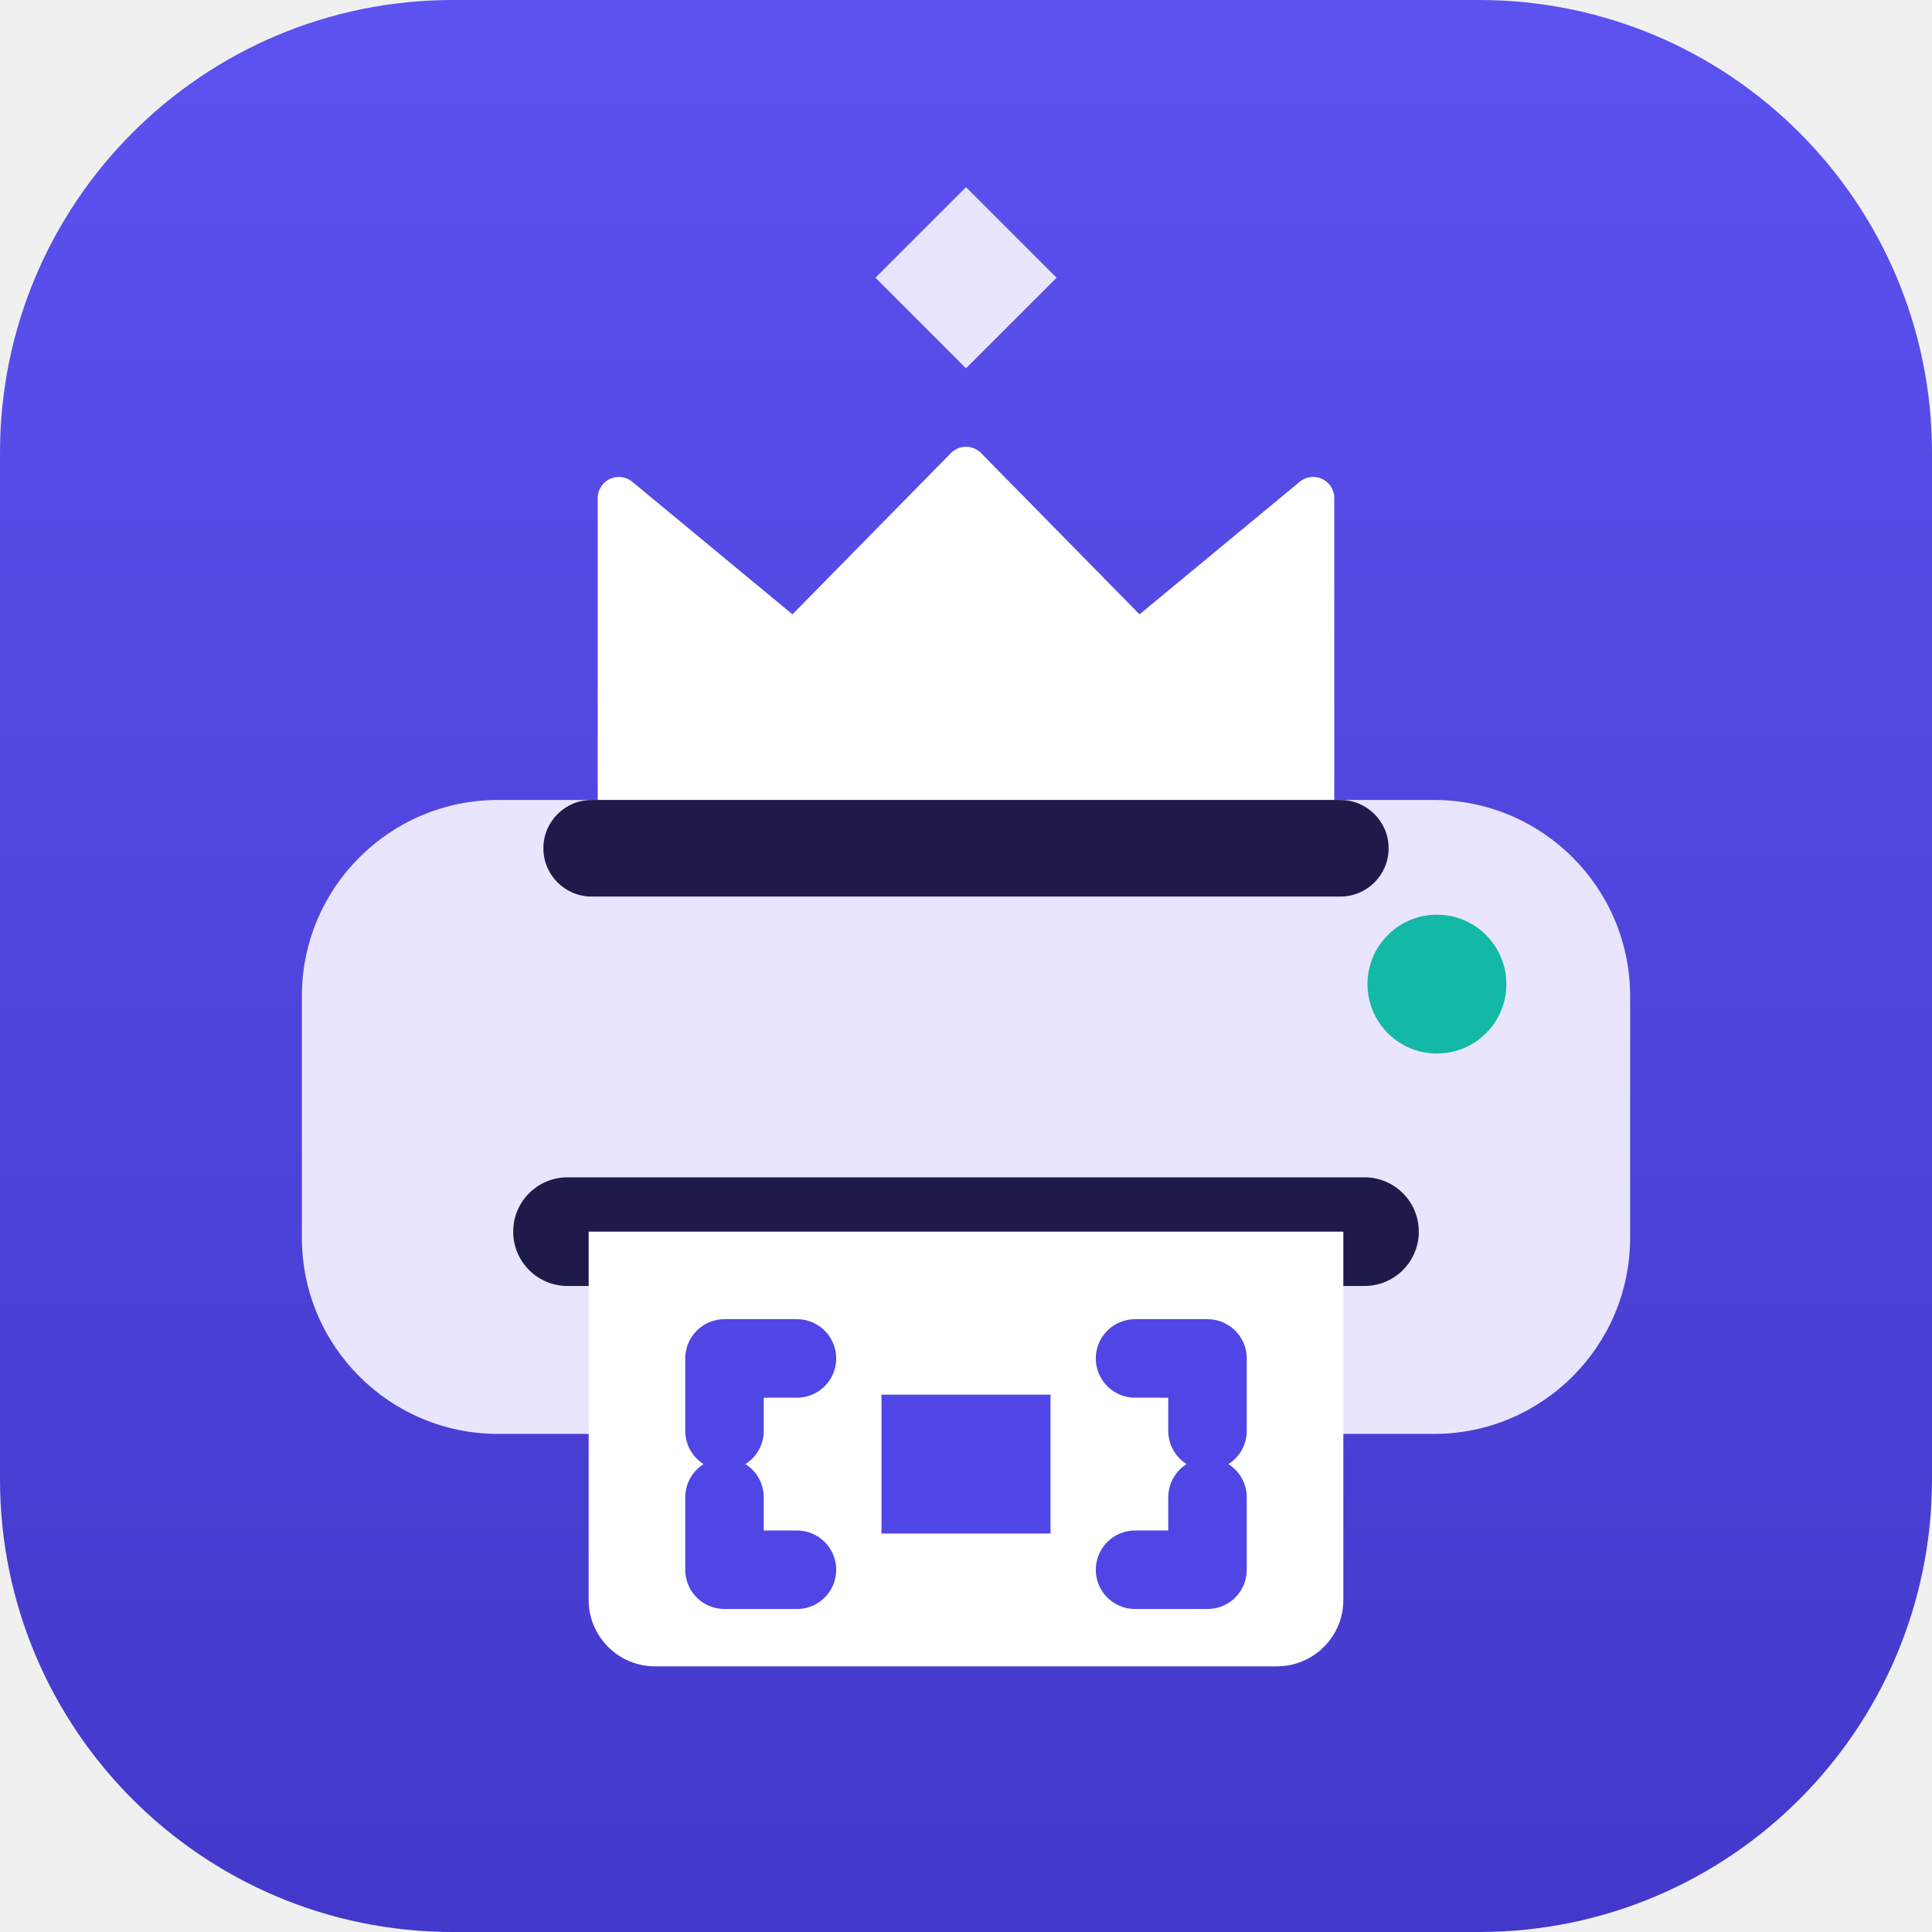
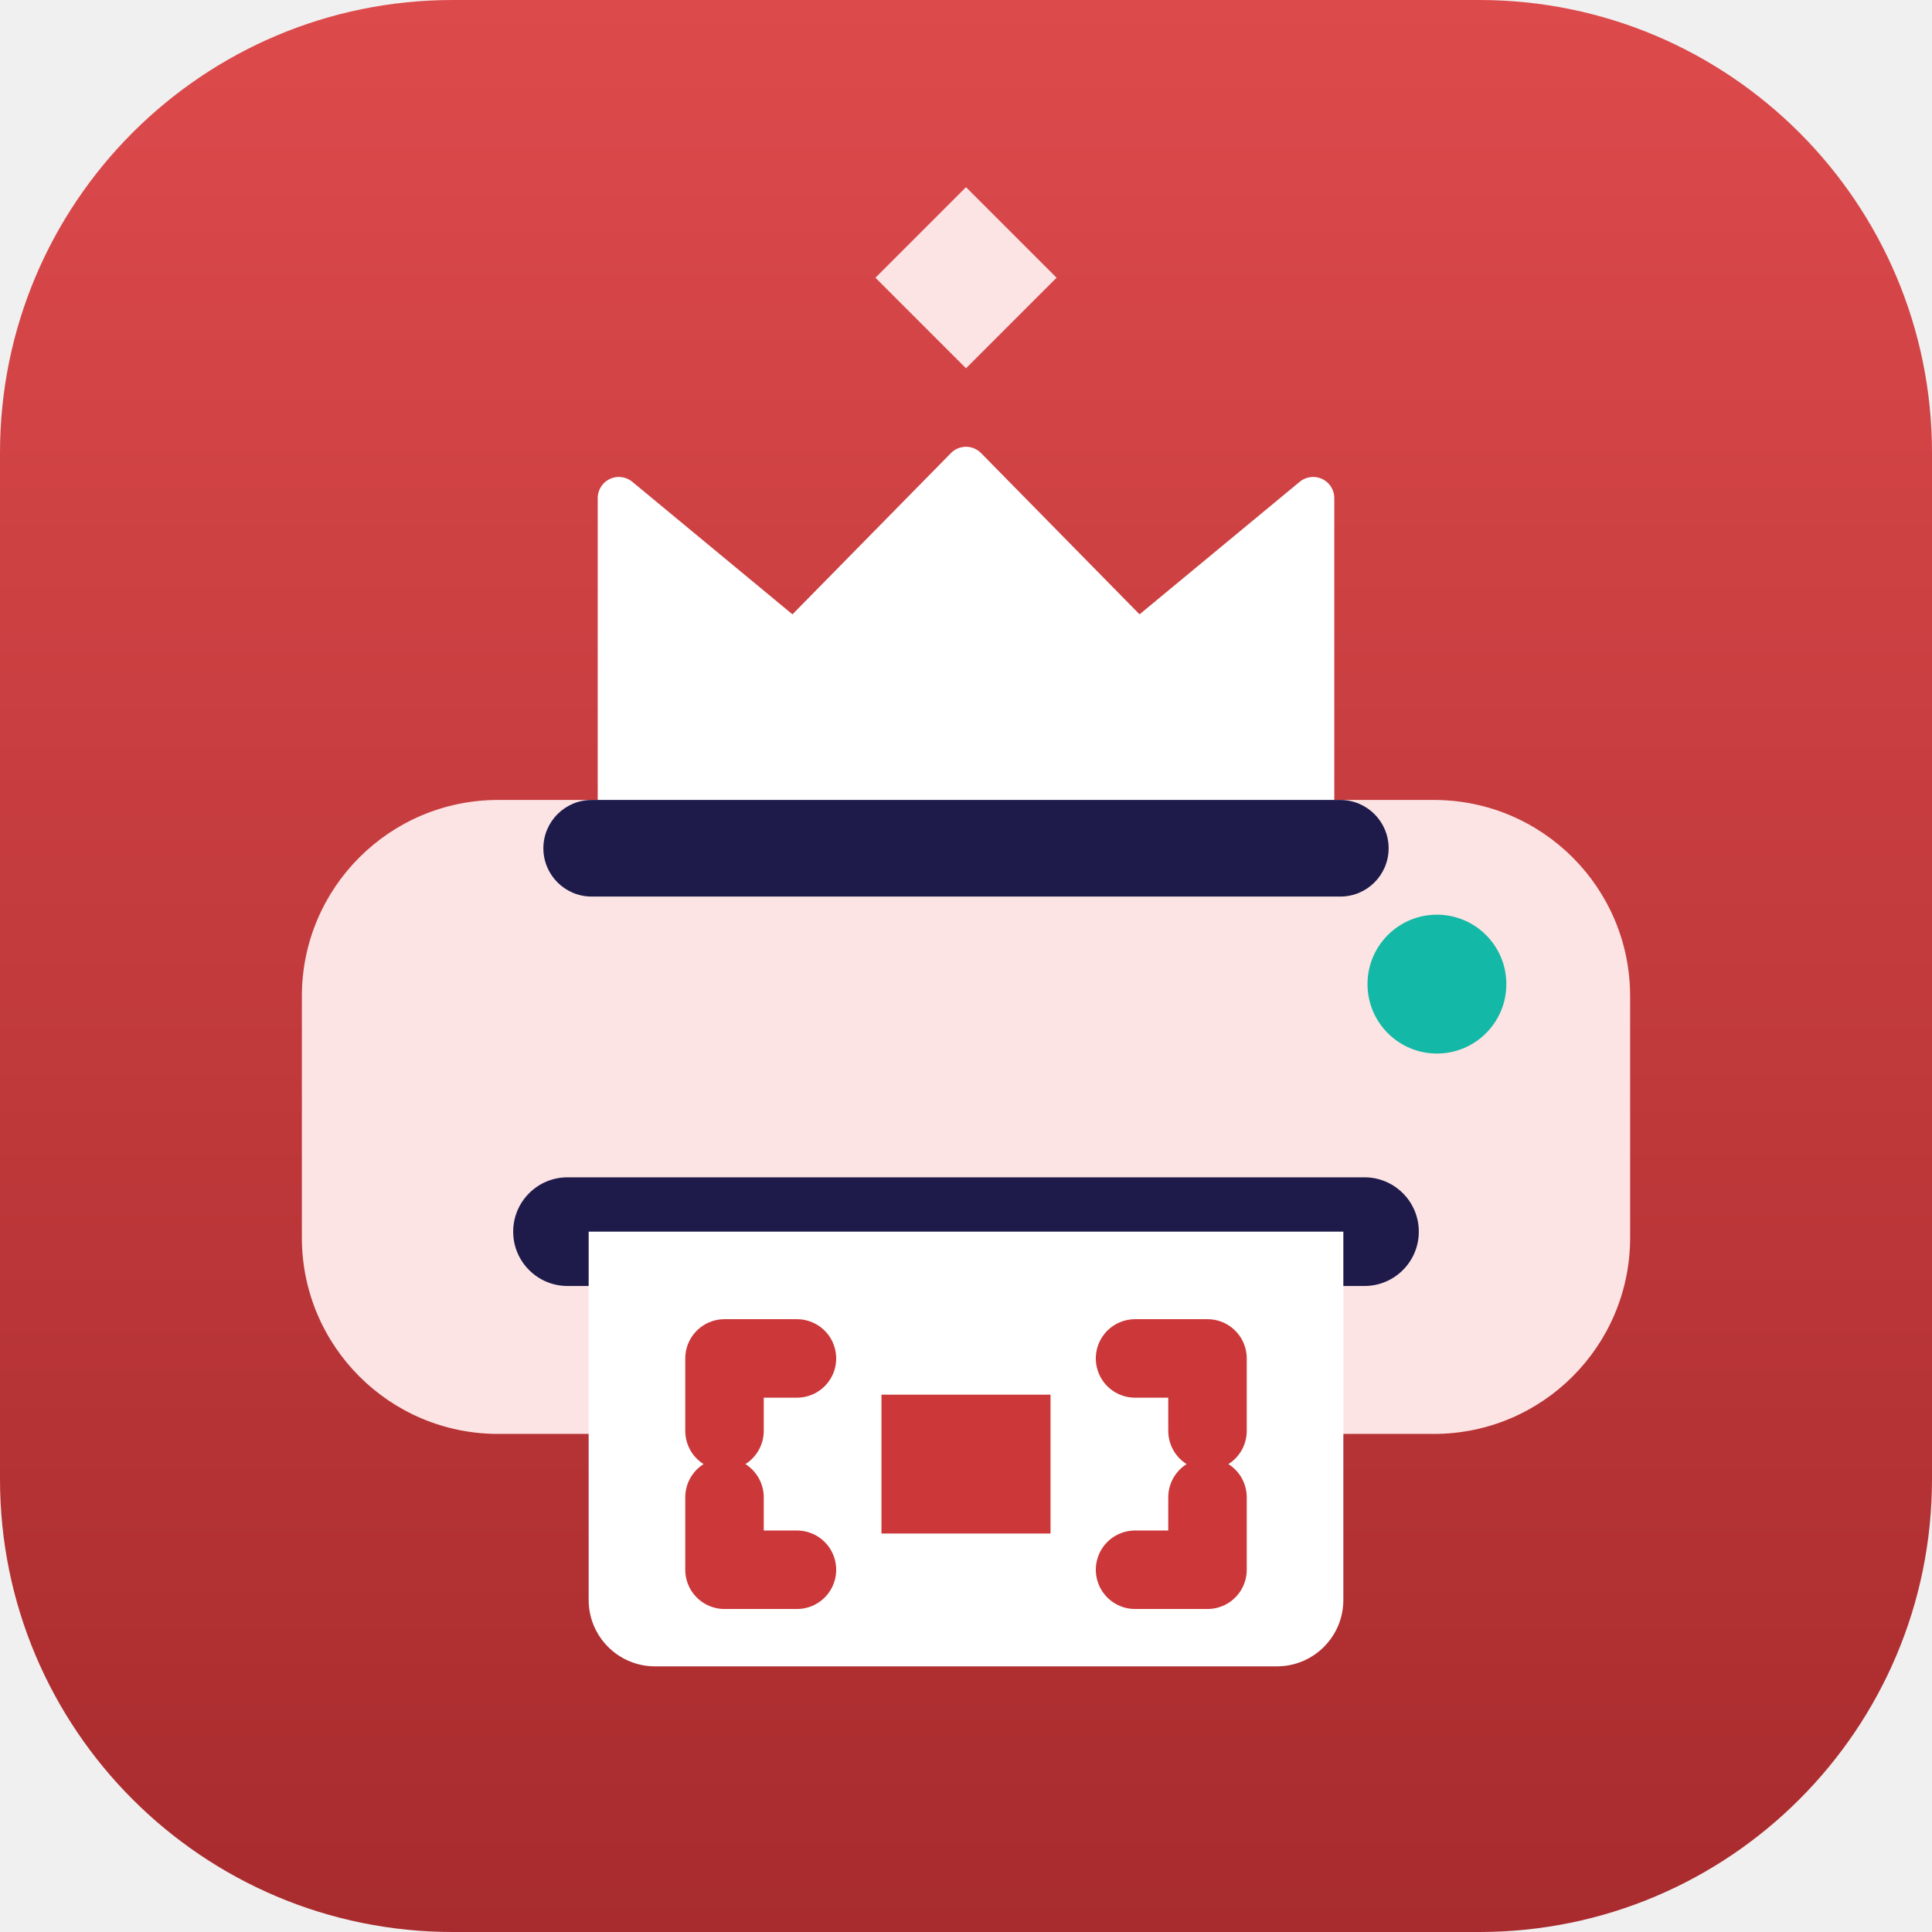
<svg xmlns="http://www.w3.org/2000/svg" viewBox="0 0 64 64" role="img" aria-labelledby="title">
  <defs>
    <linearGradient id="tile" x1="0" y1="0" x2="0" y2="1">
-       <stop offset="0" stop-color="#5b52f0" />
-       <stop offset="1" stop-color="#4338ca" />
+       <stop offset="0" stop-color="#dd4a4c" />
+       <stop offset="1" stop-color="#a82b2d" />
    </linearGradient>
  </defs>
  <rect width="64" height="64" rx="15" fill="url(#tile)" />
-   <path fill="#e9e5ff" d="M32 6.2 35 9.2 32 12.2 29 9.2Z" />
+   <path fill="#fde4e4" d="M32 6.2 35 9.2 32 12.2 29 9.2Z" />
  <path fill="#ffffff" stroke="#ffffff" stroke-width="1.4" stroke-linejoin="round" d="M20.5 29V16.5l5.8 4.8 5.7-5.8 5.7 5.8 5.8-4.8V29Z" />
-   <rect x="10" y="26.5" width="44" height="21" rx="6.5" fill="#e9e5ff" />
+   <rect x="10" y="26.5" width="44" height="21" rx="6.5" fill="#fde4e4" />
  <rect x="18" y="26.5" width="28" height="3.2" rx="1.6" fill="#1e1b4b" />
  <rect x="17" y="39" width="30" height="3.6" rx="1.8" fill="#1e1b4b" />
  <path fill="#ffffff" d="M19.5 40.8h25V53a2.2 2.2 0 0 1-2.2 2.2H21.7a2.2 2.2 0 0 1-2.2-2.2Z" />
-   <path fill="none" stroke="#4f46e5" stroke-width="2.6" stroke-linecap="round" stroke-linejoin="round" d="M24 47.4v-2.4h2.4M40 47.4v-2.4h-2.4M24 49.6V52h2.4M40 49.6V52h-2.4" />
-   <path fill="#4f46e5" d="M29.2 46.2h5.6v4.6h-5.6z" />
+   <path fill="none" stroke="#cc383a" stroke-width="2.6" stroke-linecap="round" stroke-linejoin="round" d="M24 47.4v-2.4h2.4M40 47.4v-2.4h-2.4M24 49.6V52h2.4M40 49.6V52h-2.4" />
+   <path fill="#cc383a" d="M29.2 46.2h5.6v4.6h-5.6z" />
  <circle cx="47.6" cy="32.6" r="2.3" fill="#14b8a6" />
</svg>
